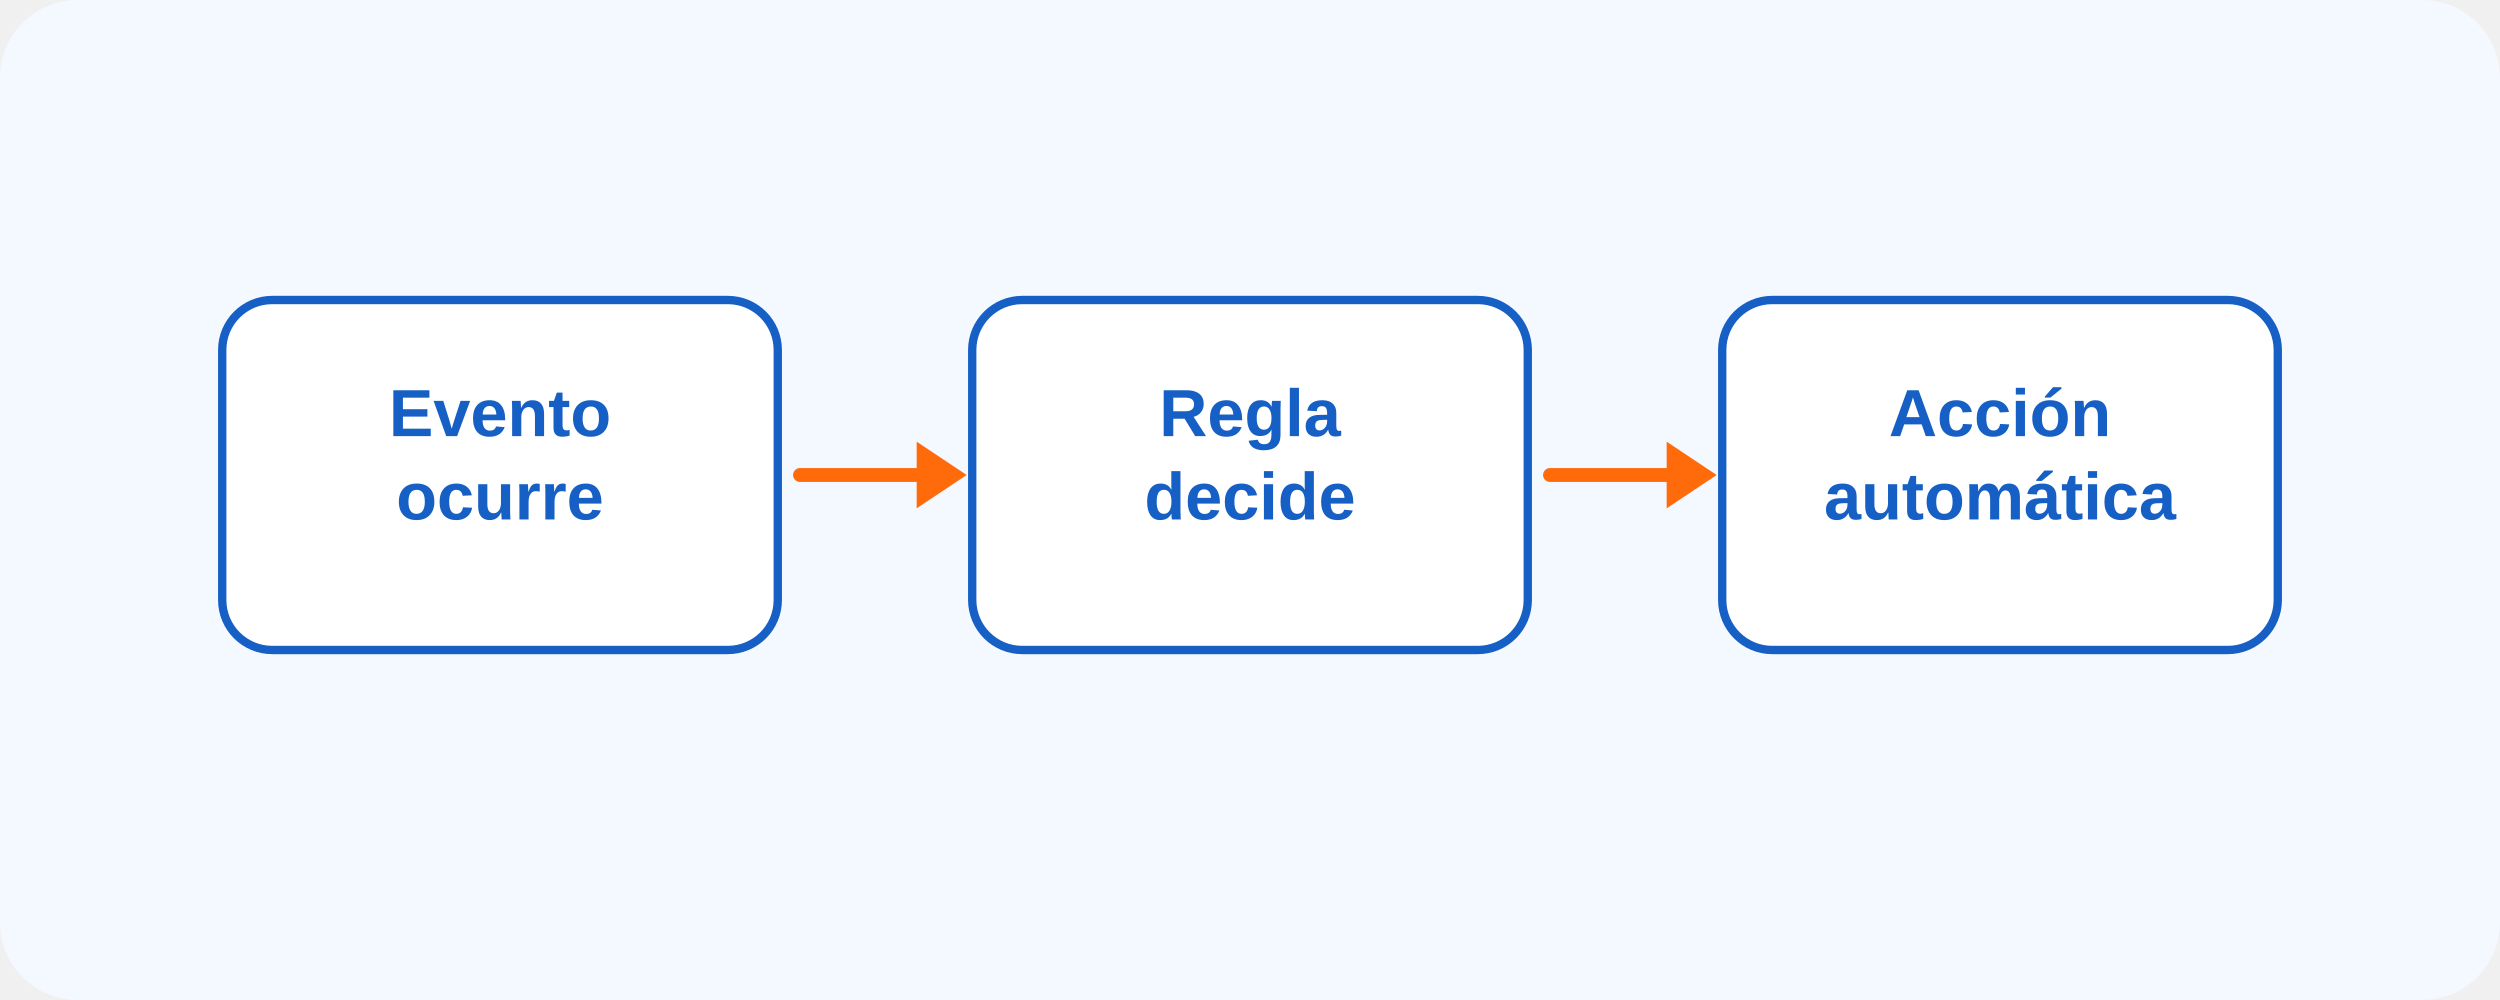
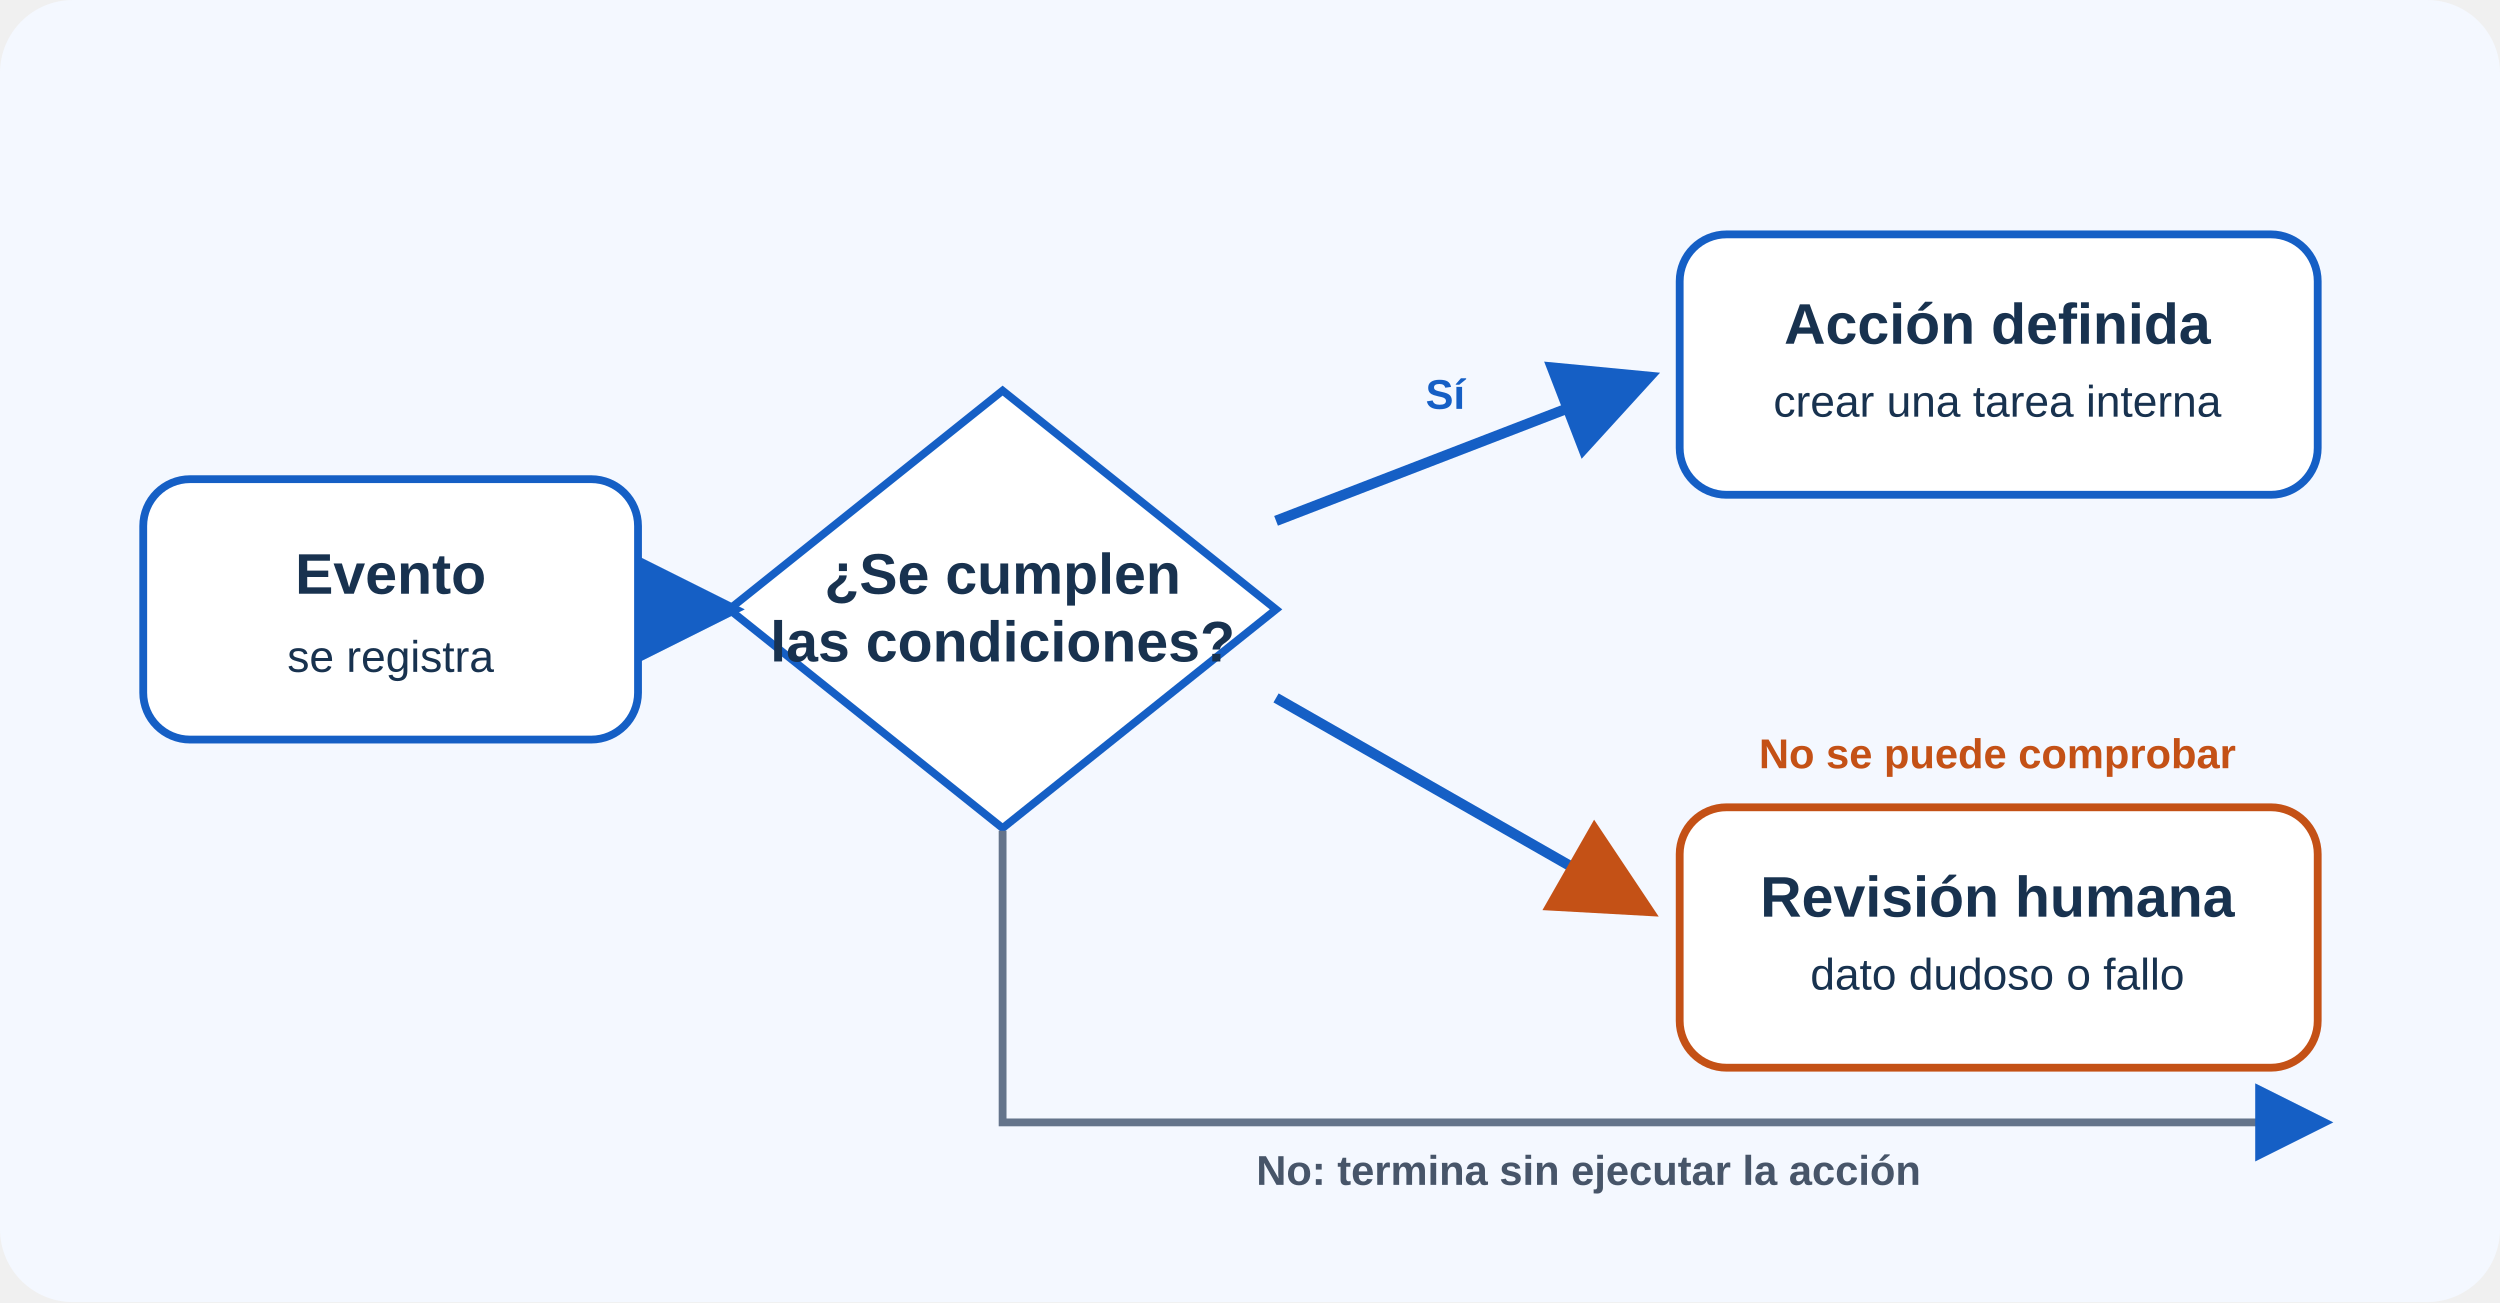
- <svg xmlns="http://www.w3.org/2000/svg" viewBox="0 0 900 360" role="img" aria-labelledby="title desc">
-   <rect width="900" height="360" rx="28" fill="#f4f8ff" />
-   <g font-family="Arial,sans-serif" text-anchor="middle">
+ <svg xmlns="http://www.w3.org/2000/svg" viewBox="0 0 960 500" role="img" aria-labelledby="title desc">
+   <defs>
+     <marker id="arrow" markerWidth="10" markerHeight="10" refX="8" refY="5" orient="auto" markerUnits="strokeWidth">
+       <path d="M0 0 10 5 0 10z" fill="#155fc5" />
+     </marker>
+     <marker id="arrow-warm" markerWidth="10" markerHeight="10" refX="8" refY="5" orient="auto" markerUnits="strokeWidth">
+       <path d="M0 0 10 5 0 10z" fill="#c45116" />
+     </marker>
+   </defs>
+   <rect width="960" height="500" rx="28" fill="#f4f8ff" />
+   <g font-family="Arial,sans-serif" fill="#18324f" text-anchor="middle">
    <g fill="#fff" stroke="#155fc5" stroke-width="3">
-       <rect x="80" y="108" width="200" height="126" rx="18" />
-       <rect x="350" y="108" width="200" height="126" rx="18" />
-       <rect x="620" y="108" width="200" height="126" rx="18" />
+       <rect x="55" y="184" width="190" height="100" rx="18" />
+       <path d="m385 150 105 84-105 84-105-84z" />
+       <rect x="645" y="90" width="245" height="100" rx="18" />
+       <rect x="645" y="310" width="245" height="100" rx="18" stroke="#c45116" />
    </g>
-     <g fill="#155fc5" font-size="24" font-weight="700">
-       <text x="180" y="157">Evento</text>
-       <text x="180" y="187">ocurre</text>
-       <text x="450" y="157">Regla</text>
-       <text x="450" y="187">decide</text>
-       <text x="720" y="157">Acción</text>
-       <text x="720" y="187">automática</text>
+     <g font-size="22" font-weight="700">
+       <text x="150" y="228">Evento</text>
+       <text x="150" y="258" font-size="17" font-weight="400">se registra</text>
+       <text x="385" y="228">¿Se cumplen</text>
+       <text x="385" y="254">las condiciones?</text>
+       <text x="767" y="132">Acción definida</text>
+       <text x="767" y="160" font-size="17" font-weight="400">crear una tarea interna</text>
+       <text x="767" y="352">Revisión humana</text>
+       <text x="767" y="380" font-size="17" font-weight="400">dato dudoso o fallo</text>
    </g>
-     <g fill="none" stroke="#ff6b0b" stroke-width="5" stroke-linecap="round">
-       <path d="M288 171h52" />
-       <path d="M558 171h52" />
+     <g fill="none" stroke="#155fc5" stroke-width="4" marker-end="url(#arrow)">
+       <path d="M248 234h30" />
+       <path d="M490 200 630 146" />
+       <path d="M490 268 630 348" marker-end="url(#arrow-warm)" />
    </g>
-     <g fill="#ff6b0b">
-       <path d="m330 159 18 12-18 12z" />
-       <path d="m600 159 18 12-18 12z" />
+     <g fill="none" stroke="#64748b" stroke-width="3" marker-end="url(#arrow)">
+       <path d="M385 319v112h505" />
+     </g>
+     <g fill="#155fc5" font-size="16" font-weight="700">
+       <text x="555" y="157">Sí</text>
+     </g>
+     <g fill="#c45116" font-size="16" font-weight="700">
+       <text x="767" y="295">No se puede comprobar</text>
+     </g>
+     <g fill="#475569" font-size="16" font-weight="700">
+       <text x="610" y="455">No: termina sin ejecutar la acción</text>
    </g>
  </g>
</svg>
